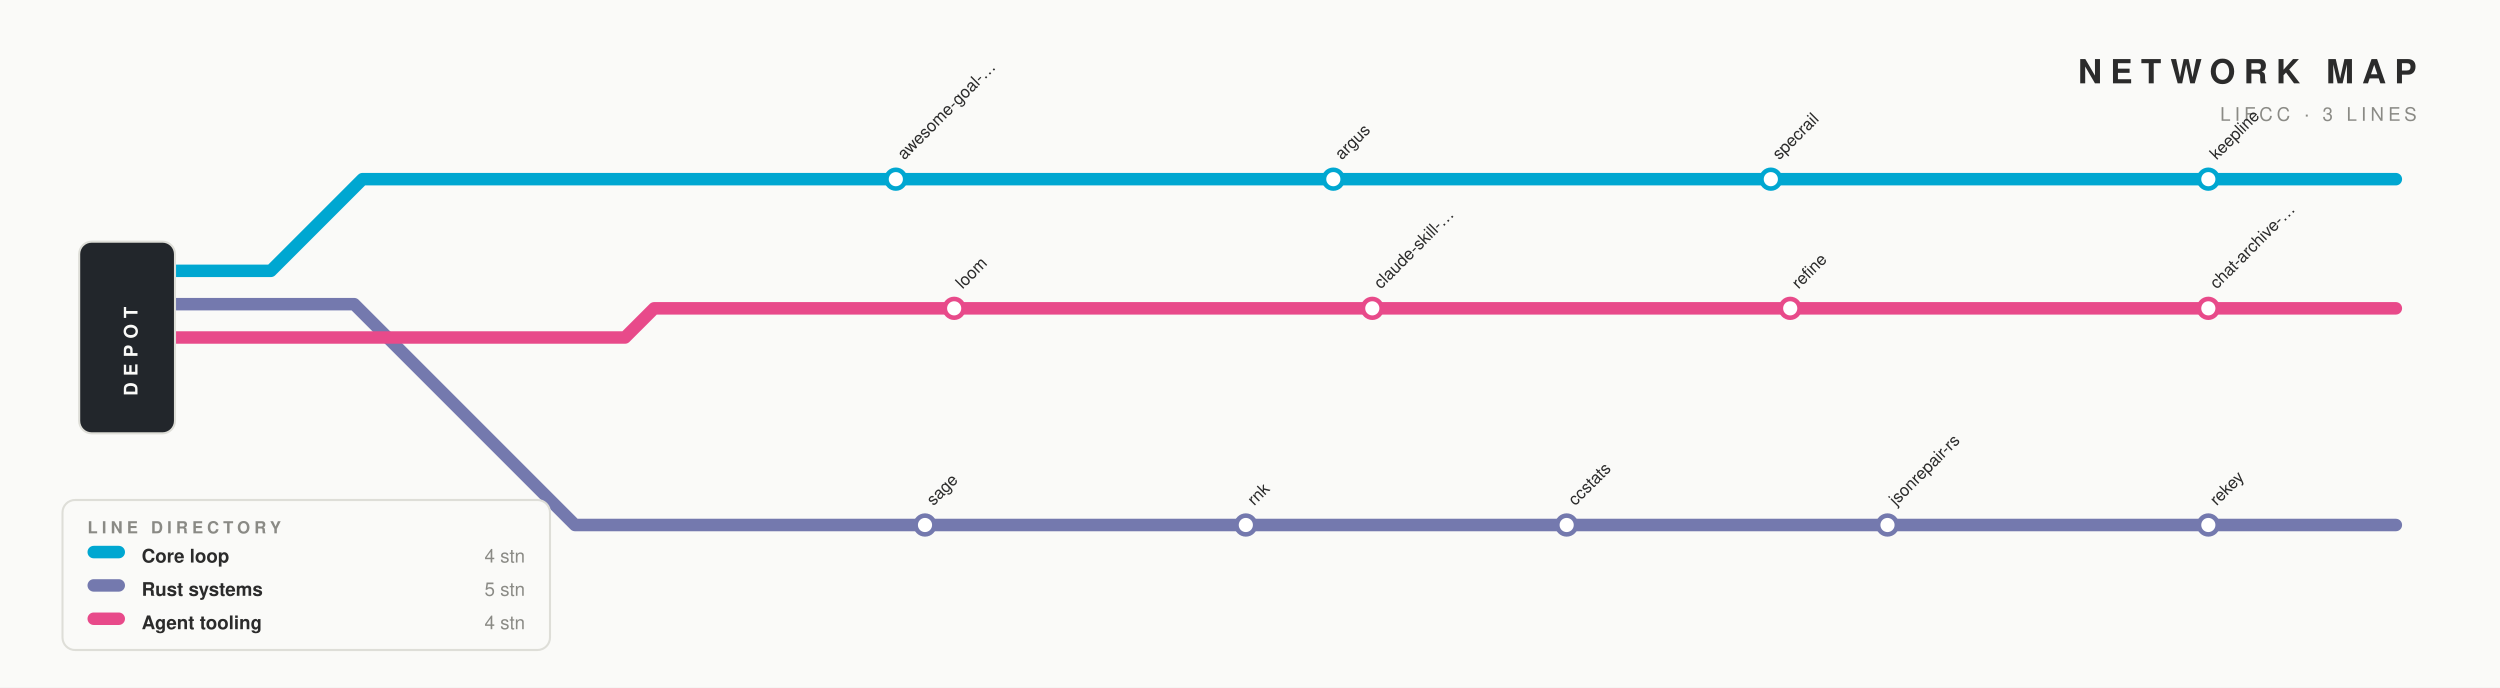
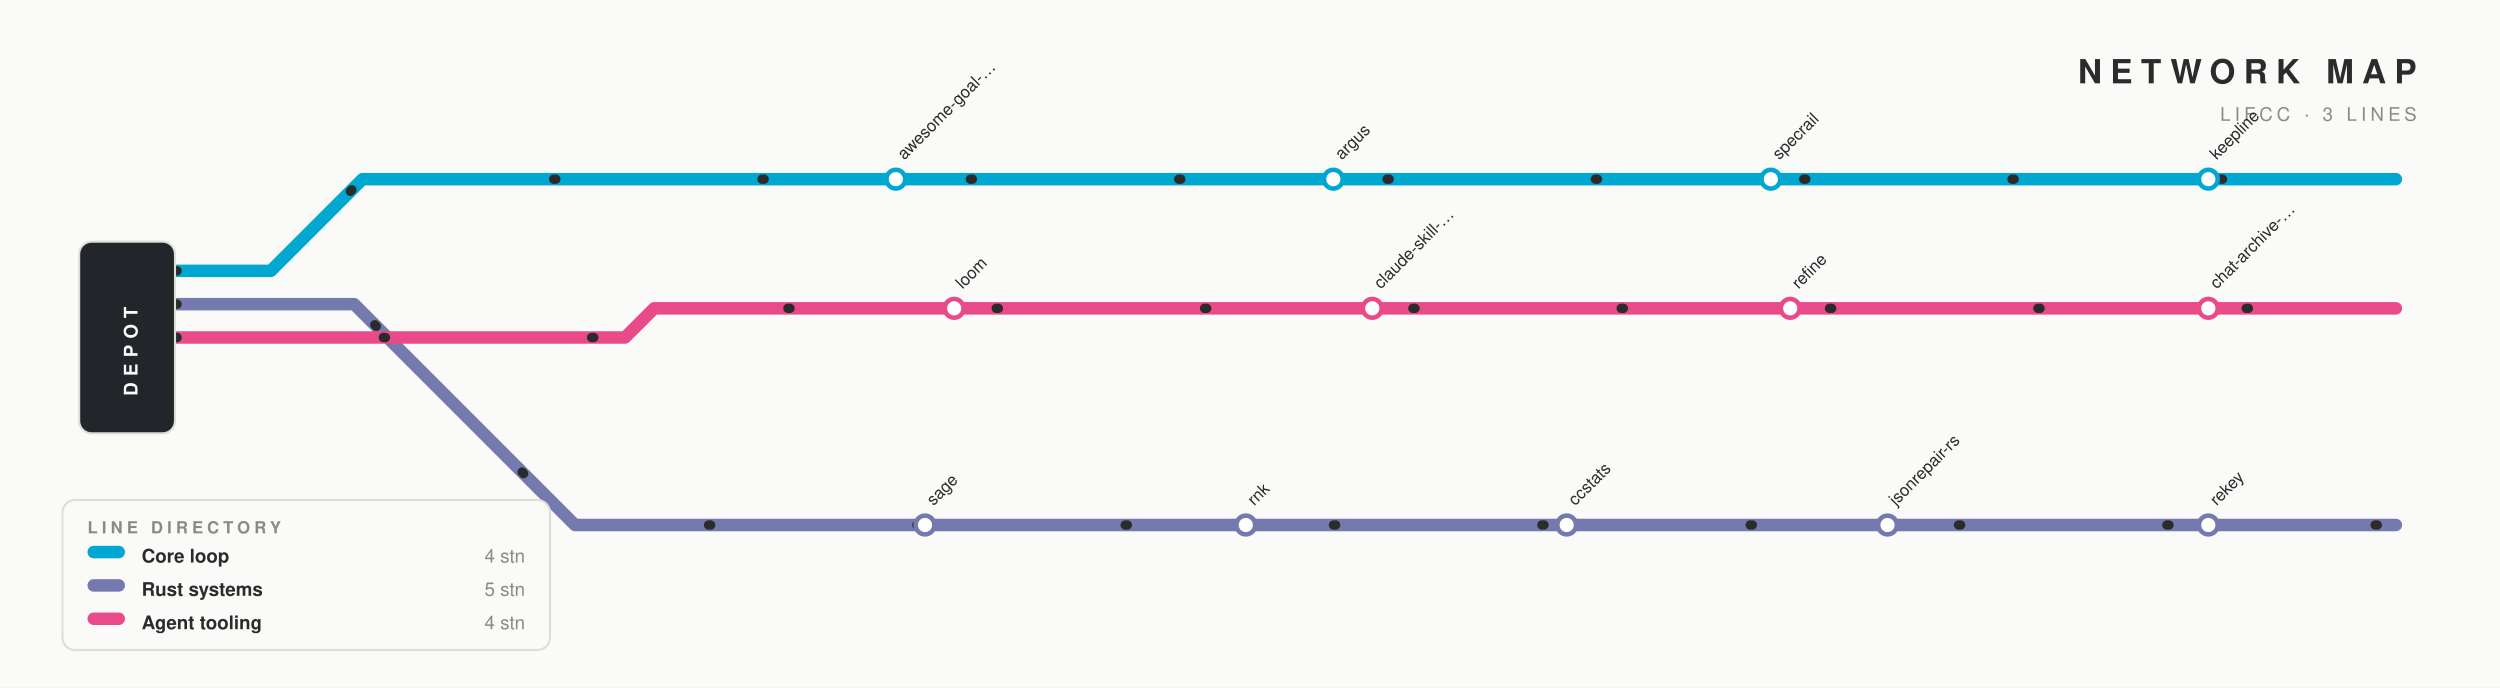
<svg xmlns="http://www.w3.org/2000/svg" width="1200" height="330" viewBox="0 0 1200 330" role="img" aria-label="lifcc network map" data-mode="light">
  <style>
    .sans{font-family:Helvetica,Arial,sans-serif}
    .flow{stroke-dasharray:4 22;animation:flow 14s linear infinite}
-     @keyframes flow{to{stroke-dashoffset:-260}}
-     @media(prefers-reduced-motion:reduce){.flow{animation:none}}
+     .train{stroke-dasharray:1 99;animation:train 7s linear infinite}
+     @keyframes flow{to{stroke-dashoffset:-260}}@keyframes train{to{stroke-dashoffset:-100}}
+     @media(prefers-reduced-motion:reduce){.flow,.train{animation:none}}
  </style>
  <rect width="1200" height="330" fill="#FAFAF8" />
  <text x="1160" y="40" text-anchor="end" class="sans" font-size="16" font-weight="900" letter-spacing="4" fill="#2B2B2B">NETWORK MAP</text>
  <text x="1160" y="58" text-anchor="end" class="sans" font-size="9" letter-spacing="2" fill="#8A8A85">LIFCC · 3 LINES</text>
  <path d="M84 130H130L174.0 86H1150" fill="none" stroke="#00a7d1" stroke-width="6" stroke-linejoin="round" stroke-linecap="round" />
+   <path class="train" style="animation-duration:6.8s;animation-delay:-0.0s" pathLength="100" d="M84 130H130L174.0 86H1150" fill="none" stroke="#2B2B2B" stroke-width="4.5" stroke-linecap="round" />
  <circle cx="430.0" cy="86" r="4.5" fill="#FFFFFF" stroke="#00a7d1" stroke-width="2.2" />
  <text transform="translate(434.0 77.0) rotate(-45)" class="sans" font-size="8" fill="#2B2B2B">awesome-goal-…</text>
  <circle cx="640.0" cy="86" r="4.5" fill="#FFFFFF" stroke="#00a7d1" stroke-width="2.2" />
  <text transform="translate(644.0 77.0) rotate(-45)" class="sans" font-size="8" fill="#2B2B2B">argus</text>
  <circle cx="850.0" cy="86" r="4.5" fill="#FFFFFF" stroke="#00a7d1" stroke-width="2.2" />
  <text transform="translate(854.0 77.0) rotate(-45)" class="sans" font-size="8" fill="#2B2B2B">specrail</text>
  <circle cx="1060.0" cy="86" r="4.5" fill="#FFFFFF" stroke="#00a7d1" stroke-width="2.2" />
  <text transform="translate(1064.0 77.0) rotate(-45)" class="sans" font-size="8" fill="#2B2B2B">keepline</text>
  <path d="M84 146H170L276.0 252H1150" fill="none" stroke="#7479ae" stroke-width="6" stroke-linejoin="round" stroke-linecap="round" />
+   <path class="train" style="animation-duration:7.7s;animation-delay:-1.4s" pathLength="100" d="M84 146H170L276.0 252H1150" fill="none" stroke="#2B2B2B" stroke-width="4.5" stroke-linecap="round" />
  <circle cx="444.0" cy="252" r="4.5" fill="#FFFFFF" stroke="#7479ae" stroke-width="2.2" />
  <text transform="translate(448.0 243.0) rotate(-45)" class="sans" font-size="8" fill="#2B2B2B">sage</text>
  <circle cx="598.0" cy="252" r="4.5" fill="#FFFFFF" stroke="#7479ae" stroke-width="2.2" />
  <text transform="translate(602.0 243.0) rotate(-45)" class="sans" font-size="8" fill="#2B2B2B">rnk</text>
  <circle cx="752.0" cy="252" r="4.5" fill="#FFFFFF" stroke="#7479ae" stroke-width="2.2" />
  <text transform="translate(756.0 243.0) rotate(-45)" class="sans" font-size="8" fill="#2B2B2B">ccstats</text>
  <circle cx="906.0" cy="252" r="4.5" fill="#FFFFFF" stroke="#7479ae" stroke-width="2.2" />
  <text transform="translate(910.0 243.0) rotate(-45)" class="sans" font-size="8" fill="#2B2B2B">jsonrepair-rs</text>
  <circle cx="1060.0" cy="252" r="4.5" fill="#FFFFFF" stroke="#7479ae" stroke-width="2.2" />
  <text transform="translate(1064.0 243.0) rotate(-45)" class="sans" font-size="8" fill="#2B2B2B">rekey</text>
  <path d="M84 162H300L314.0 148H1150" fill="none" stroke="#e84a8a" stroke-width="6" stroke-linejoin="round" stroke-linecap="round" />
+   <path class="train" style="animation-duration:8.6s;animation-delay:-2.8s" pathLength="100" d="M84 162H300L314.0 148H1150" fill="none" stroke="#2B2B2B" stroke-width="4.5" stroke-linecap="round" />
  <circle cx="458.0" cy="148" r="4.5" fill="#FFFFFF" stroke="#e84a8a" stroke-width="2.2" />
  <text transform="translate(462.0 139.0) rotate(-45)" class="sans" font-size="8" fill="#2B2B2B">loom</text>
  <circle cx="658.7" cy="148" r="4.5" fill="#FFFFFF" stroke="#e84a8a" stroke-width="2.2" />
  <text transform="translate(662.7 139.0) rotate(-45)" class="sans" font-size="8" fill="#2B2B2B">claude-skill-…</text>
  <circle cx="859.3" cy="148" r="4.5" fill="#FFFFFF" stroke="#e84a8a" stroke-width="2.2" />
  <text transform="translate(863.3 139.0) rotate(-45)" class="sans" font-size="8" fill="#2B2B2B">refine</text>
  <circle cx="1060.0" cy="148" r="4.5" fill="#FFFFFF" stroke="#e84a8a" stroke-width="2.2" />
  <text transform="translate(1064.0 139.0) rotate(-45)" class="sans" font-size="8" fill="#2B2B2B">chat-archive-…</text>
  <g class="sans">
    <rect x="38" y="116" width="46" height="92" rx="6" fill="#22262B" stroke="#DEDED8" />
    <text transform="translate(66 190) rotate(-90)" font-size="9" letter-spacing="3" font-weight="700" fill="#FAFAF8">DEPOT</text>
  </g>
  <g>
    <rect x="30" y="240" width="234" height="72" rx="6" fill="#FAFAF8" stroke="#DEDED8" />
    <text x="42" y="256" class="sans" font-size="8" font-weight="700" letter-spacing="2" fill="#8A8A85">LINE DIRECTORY</text>
    <rect x="42" y="262" width="18" height="6" rx="3" fill="#00a7d1" />
    <text x="68" y="270" class="sans" font-size="9" font-weight="700" fill="#2B2B2B">Core loop</text>
    <text x="252" y="270" text-anchor="end" class="sans" font-size="9" fill="#8A8A85">4 stn</text>
    <rect x="42" y="278" width="18" height="6" rx="3" fill="#7479ae" />
    <text x="68" y="286" class="sans" font-size="9" font-weight="700" fill="#2B2B2B">Rust systems</text>
    <text x="252" y="286" text-anchor="end" class="sans" font-size="9" fill="#8A8A85">5 stn</text>
    <rect x="42" y="294" width="18" height="6" rx="3" fill="#e84a8a" />
    <text x="68" y="302" class="sans" font-size="9" font-weight="700" fill="#2B2B2B">Agent tooling</text>
    <text x="252" y="302" text-anchor="end" class="sans" font-size="9" fill="#8A8A85">4 stn</text>
  </g>
</svg>
